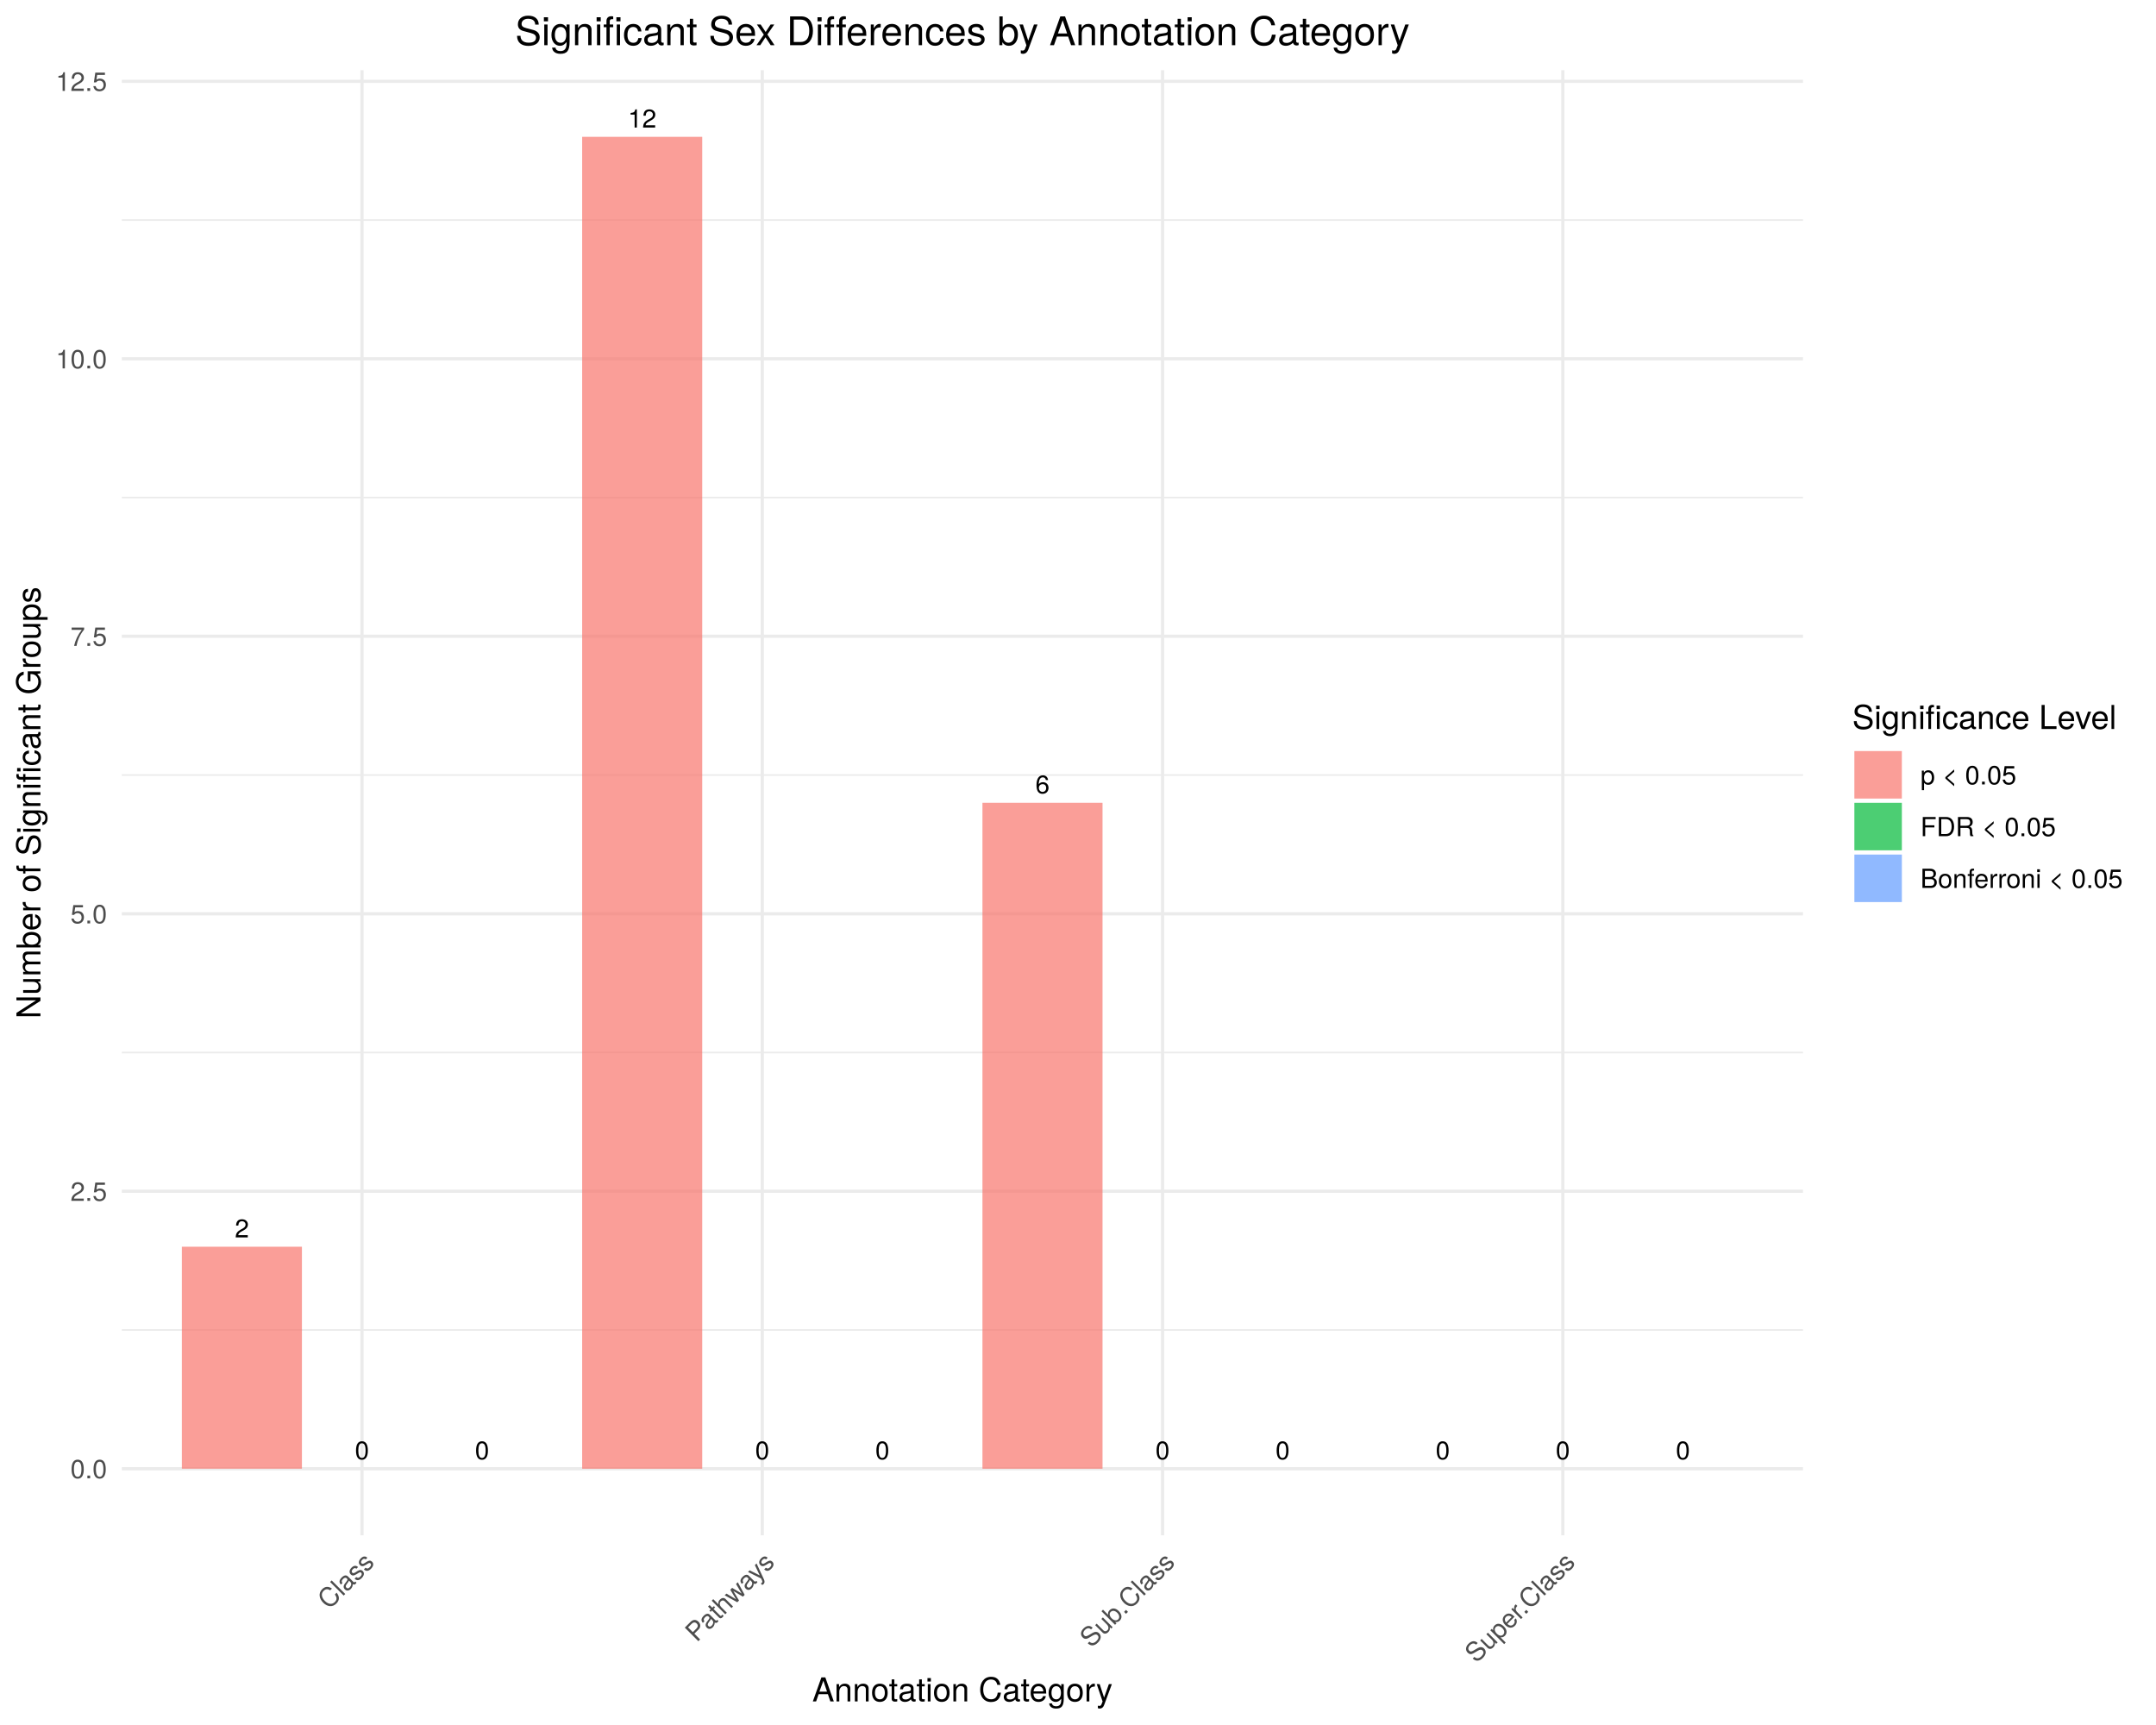
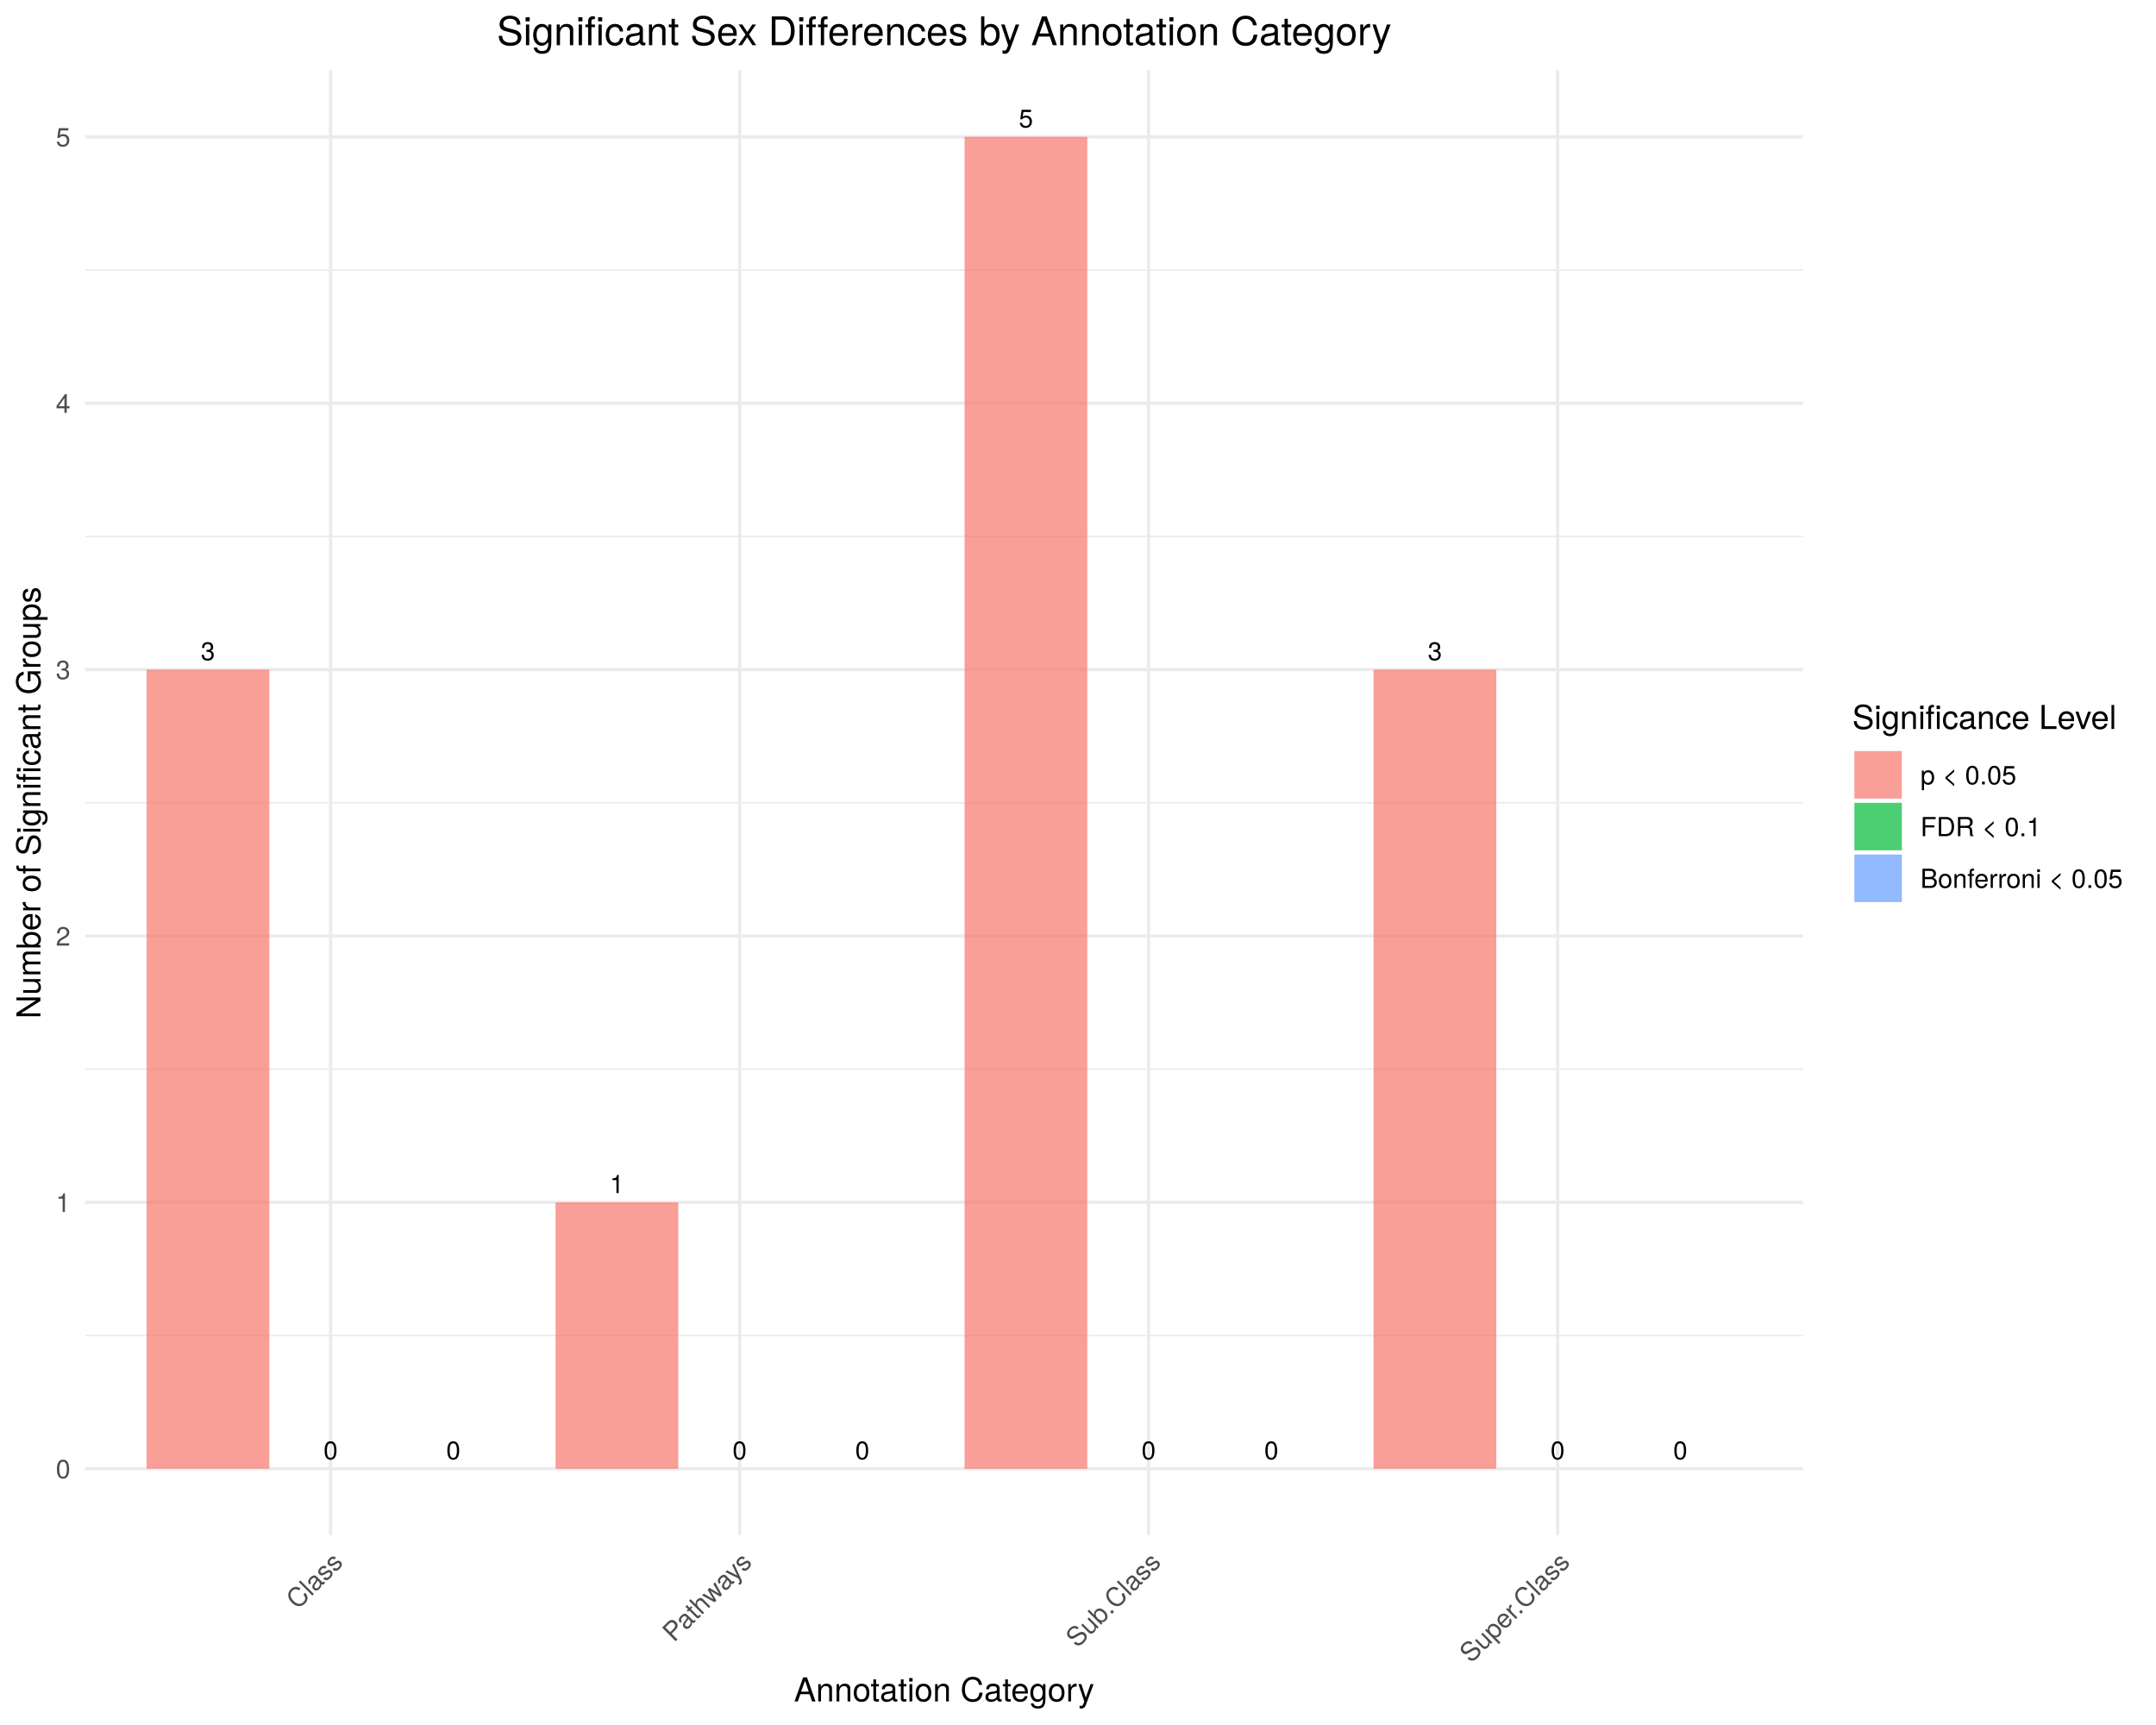
<svg xmlns="http://www.w3.org/2000/svg" class="svglite" width="720.00pt" height="576.00pt" viewBox="0 0 720.00 576.00">
  <defs>
    <style type="text/css">
    .svglite line, .svglite polyline, .svglite polygon, .svglite path, .svglite rect, .svglite circle {
      fill: none;
      stroke: #000000;
      stroke-linecap: round;
      stroke-linejoin: round;
      stroke-miterlimit: 10.00;
    }
    .svglite text {
      white-space: pre;
    }
  </style>
  </defs>
  <rect width="100%" height="100%" style="stroke: none; fill: none;" />
  <defs>
    <clipPath id="cpMC4wMHw3MjAuMDB8MC4wMHw1NzYuMDA=">
      <rect x="0.00" y="0.00" width="720.00" height="576.00" />
    </clipPath>
  </defs>
  <g clip-path="url(#cpMC4wMHw3MjAuMDB8MC4wMHw1NzYuMDA=)">
</g>
  <defs>
-     <clipPath id="cpNDAuNjh8NjAyLjEyfDIzLjQ1fDUxMi42Ng==">
-       <rect x="40.68" y="23.45" width="561.44" height="489.21" />
+     <clipPath id="cpMjguNDZ8NjAyLjEyfDIzLjQ1fDUxMi42Ng==">
+       <rect x="28.46" y="23.45" width="573.66" height="489.21" />
    </clipPath>
  </defs>
-   <g clip-path="url(#cpNDAuNjh8NjAyLjEyfDIzLjQ1fDUxMi42Ng==)">
-     <polyline points="40.68,444.10 602.12,444.10 " style="stroke-width: 0.53; stroke: #EBEBEB; stroke-linecap: butt;" />
-     <polyline points="40.68,351.45 602.12,351.45 " style="stroke-width: 0.53; stroke: #EBEBEB; stroke-linecap: butt;" />
-     <polyline points="40.68,258.79 602.12,258.79 " style="stroke-width: 0.53; stroke: #EBEBEB; stroke-linecap: butt;" />
-     <polyline points="40.68,166.14 602.12,166.14 " style="stroke-width: 0.53; stroke: #EBEBEB; stroke-linecap: butt;" />
-     <polyline points="40.68,73.48 602.12,73.48 " style="stroke-width: 0.53; stroke: #EBEBEB; stroke-linecap: butt;" />
-     <polyline points="40.68,490.43 602.12,490.43 " style="stroke-width: 1.07; stroke: #EBEBEB; stroke-linecap: butt;" />
-     <polyline points="40.68,397.77 602.12,397.77 " style="stroke-width: 1.07; stroke: #EBEBEB; stroke-linecap: butt;" />
-     <polyline points="40.68,305.12 602.12,305.12 " style="stroke-width: 1.07; stroke: #EBEBEB; stroke-linecap: butt;" />
-     <polyline points="40.68,212.46 602.12,212.46 " style="stroke-width: 1.07; stroke: #EBEBEB; stroke-linecap: butt;" />
-     <polyline points="40.68,119.81 602.12,119.81 " style="stroke-width: 1.07; stroke: #EBEBEB; stroke-linecap: butt;" />
-     <polyline points="40.68,27.16 602.12,27.16 " style="stroke-width: 1.07; stroke: #EBEBEB; stroke-linecap: butt;" />
-     <polyline points="120.89,512.66 120.89,23.45 " style="stroke-width: 1.07; stroke: #EBEBEB; stroke-linecap: butt;" />
-     <polyline points="254.56,512.66 254.56,23.45 " style="stroke-width: 1.07; stroke: #EBEBEB; stroke-linecap: butt;" />
-     <polyline points="388.24,512.66 388.24,23.45 " style="stroke-width: 1.07; stroke: #EBEBEB; stroke-linecap: butt;" />
-     <polyline points="521.91,512.66 521.91,23.45 " style="stroke-width: 1.07; stroke: #EBEBEB; stroke-linecap: butt;" />
-     <rect x="60.73" y="416.30" width="40.10" height="74.12" style="stroke-width: 1.07; stroke: none; stroke-linecap: butt; stroke-linejoin: miter; fill: #F8766D; fill-opacity: 0.70;" />
-     <rect x="100.84" y="490.43" width="40.10" height="0.00" style="stroke-width: 1.07; stroke: none; stroke-linecap: butt; stroke-linejoin: miter; fill: #00BA38; fill-opacity: 0.70;" />
-     <rect x="140.94" y="490.43" width="40.10" height="0.00" style="stroke-width: 1.07; stroke: none; stroke-linecap: butt; stroke-linejoin: miter; fill: #619CFF; fill-opacity: 0.70;" />
-     <rect x="194.41" y="45.69" width="40.10" height="444.74" style="stroke-width: 1.07; stroke: none; stroke-linecap: butt; stroke-linejoin: miter; fill: #F8766D; fill-opacity: 0.70;" />
-     <rect x="234.51" y="490.43" width="40.10" height="0.00" style="stroke-width: 1.07; stroke: none; stroke-linecap: butt; stroke-linejoin: miter; fill: #00BA38; fill-opacity: 0.70;" />
-     <rect x="274.62" y="490.43" width="40.10" height="0.00" style="stroke-width: 1.07; stroke: none; stroke-linecap: butt; stroke-linejoin: miter; fill: #619CFF; fill-opacity: 0.70;" />
-     <rect x="328.09" y="268.06" width="40.10" height="222.37" style="stroke-width: 1.07; stroke: none; stroke-linecap: butt; stroke-linejoin: miter; fill: #F8766D; fill-opacity: 0.70;" />
-     <rect x="368.19" y="490.43" width="40.10" height="0.00" style="stroke-width: 1.07; stroke: none; stroke-linecap: butt; stroke-linejoin: miter; fill: #00BA38; fill-opacity: 0.70;" />
-     <rect x="408.29" y="490.43" width="40.10" height="0.00" style="stroke-width: 1.07; stroke: none; stroke-linecap: butt; stroke-linejoin: miter; fill: #619CFF; fill-opacity: 0.70;" />
-     <rect x="461.76" y="490.43" width="40.10" height="0.00" style="stroke-width: 1.07; stroke: none; stroke-linecap: butt; stroke-linejoin: miter; fill: #F8766D; fill-opacity: 0.70;" />
-     <rect x="501.86" y="490.43" width="40.10" height="0.00" style="stroke-width: 1.07; stroke: none; stroke-linecap: butt; stroke-linejoin: miter; fill: #00BA38; fill-opacity: 0.70;" />
-     <rect x="541.97" y="490.43" width="40.10" height="0.00" style="stroke-width: 1.07; stroke: none; stroke-linecap: butt; stroke-linejoin: miter; fill: #619CFF; fill-opacity: 0.70;" />
-     <text x="80.79" y="413.19" text-anchor="middle" style="font-size: 8.54px; font-weight: 0; font-family: &quot;TeX Gyre Heros&quot;;" textLength="4.74px" lengthAdjust="spacingAndGlyphs">2</text>
-     <text x="120.89" y="487.32" text-anchor="middle" style="font-size: 8.54px; font-weight: 0; font-family: &quot;TeX Gyre Heros&quot;;" textLength="4.74px" lengthAdjust="spacingAndGlyphs">0</text>
-     <text x="160.99" y="487.32" text-anchor="middle" style="font-size: 8.54px; font-weight: 0; font-family: &quot;TeX Gyre Heros&quot;;" textLength="4.74px" lengthAdjust="spacingAndGlyphs">0</text>
-     <text x="214.46" y="42.58" text-anchor="middle" style="font-size: 8.54px; font-weight: 0; font-family: &quot;TeX Gyre Heros&quot;;" textLength="9.49px" lengthAdjust="spacingAndGlyphs">12</text>
-     <text x="254.56" y="487.32" text-anchor="middle" style="font-size: 8.54px; font-weight: 0; font-family: &quot;TeX Gyre Heros&quot;;" textLength="4.74px" lengthAdjust="spacingAndGlyphs">0</text>
-     <text x="294.67" y="487.32" text-anchor="middle" style="font-size: 8.54px; font-weight: 0; font-family: &quot;TeX Gyre Heros&quot;;" textLength="4.74px" lengthAdjust="spacingAndGlyphs">0</text>
-     <text x="348.14" y="264.95" text-anchor="middle" style="font-size: 8.54px; font-weight: 0; font-family: &quot;TeX Gyre Heros&quot;;" textLength="4.74px" lengthAdjust="spacingAndGlyphs">6</text>
-     <text x="388.24" y="487.32" text-anchor="middle" style="font-size: 8.54px; font-weight: 0; font-family: &quot;TeX Gyre Heros&quot;;" textLength="4.74px" lengthAdjust="spacingAndGlyphs">0</text>
-     <text x="428.34" y="487.32" text-anchor="middle" style="font-size: 8.54px; font-weight: 0; font-family: &quot;TeX Gyre Heros&quot;;" textLength="4.74px" lengthAdjust="spacingAndGlyphs">0</text>
-     <text x="481.81" y="487.32" text-anchor="middle" style="font-size: 8.54px; font-weight: 0; font-family: &quot;TeX Gyre Heros&quot;;" textLength="4.74px" lengthAdjust="spacingAndGlyphs">0</text>
-     <text x="521.91" y="487.32" text-anchor="middle" style="font-size: 8.54px; font-weight: 0; font-family: &quot;TeX Gyre Heros&quot;;" textLength="4.74px" lengthAdjust="spacingAndGlyphs">0</text>
-     <text x="562.02" y="487.32" text-anchor="middle" style="font-size: 8.54px; font-weight: 0; font-family: &quot;TeX Gyre Heros&quot;;" textLength="4.74px" lengthAdjust="spacingAndGlyphs">0</text>
+   <g clip-path="url(#cpMjguNDZ8NjAyLjEyfDIzLjQ1fDUxMi42Ng==)">
+     <polyline points="28.46,445.95 602.12,445.95 " style="stroke-width: 0.53; stroke: #EBEBEB; stroke-linecap: butt;" />
+     <polyline points="28.46,357.01 602.12,357.01 " style="stroke-width: 0.53; stroke: #EBEBEB; stroke-linecap: butt;" />
+     <polyline points="28.46,268.06 602.12,268.06 " style="stroke-width: 0.53; stroke: #EBEBEB; stroke-linecap: butt;" />
+     <polyline points="28.46,179.11 602.12,179.11 " style="stroke-width: 0.53; stroke: #EBEBEB; stroke-linecap: butt;" />
+     <polyline points="28.46,90.16 602.12,90.16 " style="stroke-width: 0.53; stroke: #EBEBEB; stroke-linecap: butt;" />
+     <polyline points="28.46,490.43 602.12,490.43 " style="stroke-width: 1.07; stroke: #EBEBEB; stroke-linecap: butt;" />
+     <polyline points="28.46,401.48 602.12,401.48 " style="stroke-width: 1.07; stroke: #EBEBEB; stroke-linecap: butt;" />
+     <polyline points="28.46,312.53 602.12,312.53 " style="stroke-width: 1.07; stroke: #EBEBEB; stroke-linecap: butt;" />
+     <polyline points="28.46,223.58 602.12,223.58 " style="stroke-width: 1.07; stroke: #EBEBEB; stroke-linecap: butt;" />
+     <polyline points="28.46,134.64 602.12,134.64 " style="stroke-width: 1.07; stroke: #EBEBEB; stroke-linecap: butt;" />
+     <polyline points="28.46,45.69 602.12,45.69 " style="stroke-width: 1.07; stroke: #EBEBEB; stroke-linecap: butt;" />
+     <polyline points="110.41,512.66 110.41,23.45 " style="stroke-width: 1.07; stroke: #EBEBEB; stroke-linecap: butt;" />
+     <polyline points="247.00,512.66 247.00,23.45 " style="stroke-width: 1.07; stroke: #EBEBEB; stroke-linecap: butt;" />
+     <polyline points="383.58,512.66 383.58,23.45 " style="stroke-width: 1.07; stroke: #EBEBEB; stroke-linecap: butt;" />
+     <polyline points="520.17,512.66 520.17,23.45 " style="stroke-width: 1.07; stroke: #EBEBEB; stroke-linecap: butt;" />
+     <rect x="48.95" y="223.58" width="40.98" height="266.84" style="stroke-width: 1.07; stroke: none; stroke-linecap: butt; stroke-linejoin: miter; fill: #F8766D; fill-opacity: 0.70;" />
+     <rect x="89.92" y="490.43" width="40.98" height="0.00" style="stroke-width: 1.07; stroke: none; stroke-linecap: butt; stroke-linejoin: miter; fill: #00BA38; fill-opacity: 0.70;" />
+     <rect x="130.90" y="490.43" width="40.98" height="0.00" style="stroke-width: 1.07; stroke: none; stroke-linecap: butt; stroke-linejoin: miter; fill: #619CFF; fill-opacity: 0.70;" />
+     <rect x="185.53" y="401.48" width="40.98" height="88.95" style="stroke-width: 1.07; stroke: none; stroke-linecap: butt; stroke-linejoin: miter; fill: #F8766D; fill-opacity: 0.70;" />
+     <rect x="226.51" y="490.43" width="40.98" height="0.00" style="stroke-width: 1.07; stroke: none; stroke-linecap: butt; stroke-linejoin: miter; fill: #00BA38; fill-opacity: 0.70;" />
+     <rect x="267.48" y="490.43" width="40.98" height="0.00" style="stroke-width: 1.07; stroke: none; stroke-linecap: butt; stroke-linejoin: miter; fill: #619CFF; fill-opacity: 0.70;" />
+     <rect x="322.12" y="45.69" width="40.98" height="444.74" style="stroke-width: 1.07; stroke: none; stroke-linecap: butt; stroke-linejoin: miter; fill: #F8766D; fill-opacity: 0.70;" />
+     <rect x="363.09" y="490.43" width="40.98" height="0.00" style="stroke-width: 1.07; stroke: none; stroke-linecap: butt; stroke-linejoin: miter; fill: #00BA38; fill-opacity: 0.70;" />
+     <rect x="404.07" y="490.43" width="40.98" height="0.00" style="stroke-width: 1.07; stroke: none; stroke-linecap: butt; stroke-linejoin: miter; fill: #619CFF; fill-opacity: 0.70;" />
+     <rect x="458.70" y="223.58" width="40.98" height="266.84" style="stroke-width: 1.07; stroke: none; stroke-linecap: butt; stroke-linejoin: miter; fill: #F8766D; fill-opacity: 0.70;" />
+     <rect x="499.68" y="490.43" width="40.98" height="0.00" style="stroke-width: 1.07; stroke: none; stroke-linecap: butt; stroke-linejoin: miter; fill: #00BA38; fill-opacity: 0.70;" />
+     <rect x="540.66" y="490.43" width="40.98" height="0.00" style="stroke-width: 1.07; stroke: none; stroke-linecap: butt; stroke-linejoin: miter; fill: #619CFF; fill-opacity: 0.70;" />
+     <text x="69.43" y="220.47" text-anchor="middle" style="font-size: 8.54px; font-weight: 0; font-family: &quot;TeX Gyre Heros&quot;;" textLength="4.74px" lengthAdjust="spacingAndGlyphs">3</text>
+     <text x="110.41" y="487.32" text-anchor="middle" style="font-size: 8.54px; font-weight: 0; font-family: &quot;TeX Gyre Heros&quot;;" textLength="4.74px" lengthAdjust="spacingAndGlyphs">0</text>
+     <text x="151.39" y="487.32" text-anchor="middle" style="font-size: 8.54px; font-weight: 0; font-family: &quot;TeX Gyre Heros&quot;;" textLength="4.74px" lengthAdjust="spacingAndGlyphs">0</text>
+     <text x="206.02" y="398.37" text-anchor="middle" style="font-size: 8.54px; font-weight: 0; font-family: &quot;TeX Gyre Heros&quot;;" textLength="4.74px" lengthAdjust="spacingAndGlyphs">1</text>
+     <text x="247.00" y="487.32" text-anchor="middle" style="font-size: 8.54px; font-weight: 0; font-family: &quot;TeX Gyre Heros&quot;;" textLength="4.74px" lengthAdjust="spacingAndGlyphs">0</text>
+     <text x="287.97" y="487.32" text-anchor="middle" style="font-size: 8.54px; font-weight: 0; font-family: &quot;TeX Gyre Heros&quot;;" textLength="4.74px" lengthAdjust="spacingAndGlyphs">0</text>
+     <text x="342.61" y="42.58" text-anchor="middle" style="font-size: 8.54px; font-weight: 0; font-family: &quot;TeX Gyre Heros&quot;;" textLength="4.74px" lengthAdjust="spacingAndGlyphs">5</text>
+     <text x="383.58" y="487.32" text-anchor="middle" style="font-size: 8.54px; font-weight: 0; font-family: &quot;TeX Gyre Heros&quot;;" textLength="4.74px" lengthAdjust="spacingAndGlyphs">0</text>
+     <text x="424.56" y="487.32" text-anchor="middle" style="font-size: 8.54px; font-weight: 0; font-family: &quot;TeX Gyre Heros&quot;;" textLength="4.74px" lengthAdjust="spacingAndGlyphs">0</text>
+     <text x="479.19" y="220.47" text-anchor="middle" style="font-size: 8.54px; font-weight: 0; font-family: &quot;TeX Gyre Heros&quot;;" textLength="4.74px" lengthAdjust="spacingAndGlyphs">3</text>
+     <text x="520.17" y="487.32" text-anchor="middle" style="font-size: 8.54px; font-weight: 0; font-family: &quot;TeX Gyre Heros&quot;;" textLength="4.74px" lengthAdjust="spacingAndGlyphs">0</text>
+     <text x="561.14" y="487.32" text-anchor="middle" style="font-size: 8.54px; font-weight: 0; font-family: &quot;TeX Gyre Heros&quot;;" textLength="4.74px" lengthAdjust="spacingAndGlyphs">0</text>
  </g>
  <g clip-path="url(#cpMC4wMHw3MjAuMDB8MC4wMHw1NzYuMDA=)">
-     <text x="35.75" y="493.63" text-anchor="end" style="font-size: 8.80px; font-weight: 0;fill: #4D4D4D; font-family: &quot;TeX Gyre Heros&quot;;" textLength="12.23px" lengthAdjust="spacingAndGlyphs">0.0</text>
-     <text x="35.75" y="400.98" text-anchor="end" style="font-size: 8.80px; font-weight: 0;fill: #4D4D4D; font-family: &quot;TeX Gyre Heros&quot;;" textLength="12.23px" lengthAdjust="spacingAndGlyphs">2.5</text>
-     <text x="35.75" y="308.33" text-anchor="end" style="font-size: 8.80px; font-weight: 0;fill: #4D4D4D; font-family: &quot;TeX Gyre Heros&quot;;" textLength="12.23px" lengthAdjust="spacingAndGlyphs">5.0</text>
-     <text x="35.75" y="215.67" text-anchor="end" style="font-size: 8.80px; font-weight: 0;fill: #4D4D4D; font-family: &quot;TeX Gyre Heros&quot;;" textLength="12.23px" lengthAdjust="spacingAndGlyphs">7.5</text>
-     <text x="35.75" y="123.02" text-anchor="end" style="font-size: 8.80px; font-weight: 0;fill: #4D4D4D; font-family: &quot;TeX Gyre Heros&quot;;" textLength="17.11px" lengthAdjust="spacingAndGlyphs">10.0</text>
-     <text x="35.75" y="30.36" text-anchor="end" style="font-size: 8.80px; font-weight: 0;fill: #4D4D4D; font-family: &quot;TeX Gyre Heros&quot;;" textLength="17.11px" lengthAdjust="spacingAndGlyphs">12.5</text>
-     <text transform="translate(125.42,522.13) rotate(-45)" text-anchor="end" style="font-size: 8.80px; font-weight: 0;fill: #4D4D4D; font-family: &quot;TeX Gyre Heros&quot;;" textLength="21.99px" lengthAdjust="spacingAndGlyphs">Class</text>
-     <text transform="translate(259.10,522.13) rotate(-45)" text-anchor="end" style="font-size: 8.80px; font-weight: 0;fill: #4D4D4D; font-family: &quot;TeX Gyre Heros&quot;;" textLength="38.13px" lengthAdjust="spacingAndGlyphs">Pathways</text>
-     <text transform="translate(392.78,522.13) rotate(-45)" text-anchor="end" style="font-size: 8.80px; font-weight: 0;fill: #4D4D4D; font-family: &quot;TeX Gyre Heros&quot;;" textLength="40.08px" lengthAdjust="spacingAndGlyphs">Sub.Class</text>
-     <text transform="translate(526.45,522.13) rotate(-45)" text-anchor="end" style="font-size: 8.80px; font-weight: 0;fill: #4D4D4D; font-family: &quot;TeX Gyre Heros&quot;;" textLength="47.90px" lengthAdjust="spacingAndGlyphs">Super.Class</text>
-     <text x="321.40" y="568.12" text-anchor="middle" style="font-size: 11.00px; font-weight: 0; font-family: &quot;TeX Gyre Heros&quot;;" textLength="100.25px" lengthAdjust="spacingAndGlyphs">Annotation Category</text>
+     <text x="23.53" y="493.63" text-anchor="end" style="font-size: 8.80px; font-weight: 0;fill: #4D4D4D; font-family: &quot;TeX Gyre Heros&quot;;" textLength="4.89px" lengthAdjust="spacingAndGlyphs">0</text>
+     <text x="23.53" y="404.69" text-anchor="end" style="font-size: 8.80px; font-weight: 0;fill: #4D4D4D; font-family: &quot;TeX Gyre Heros&quot;;" textLength="4.89px" lengthAdjust="spacingAndGlyphs">1</text>
+     <text x="23.53" y="315.74" text-anchor="end" style="font-size: 8.80px; font-weight: 0;fill: #4D4D4D; font-family: &quot;TeX Gyre Heros&quot;;" textLength="4.89px" lengthAdjust="spacingAndGlyphs">2</text>
+     <text x="23.53" y="226.79" text-anchor="end" style="font-size: 8.80px; font-weight: 0;fill: #4D4D4D; font-family: &quot;TeX Gyre Heros&quot;;" textLength="4.89px" lengthAdjust="spacingAndGlyphs">3</text>
+     <text x="23.53" y="137.84" text-anchor="end" style="font-size: 8.80px; font-weight: 0;fill: #4D4D4D; font-family: &quot;TeX Gyre Heros&quot;;" textLength="4.89px" lengthAdjust="spacingAndGlyphs">4</text>
+     <text x="23.53" y="48.90" text-anchor="end" style="font-size: 8.80px; font-weight: 0;fill: #4D4D4D; font-family: &quot;TeX Gyre Heros&quot;;" textLength="4.89px" lengthAdjust="spacingAndGlyphs">5</text>
+     <text transform="translate(114.95,522.13) rotate(-45)" text-anchor="end" style="font-size: 8.80px; font-weight: 0;fill: #4D4D4D; font-family: &quot;TeX Gyre Heros&quot;;" textLength="21.99px" lengthAdjust="spacingAndGlyphs">Class</text>
+     <text transform="translate(251.53,522.13) rotate(-45)" text-anchor="end" style="font-size: 8.80px; font-weight: 0;fill: #4D4D4D; font-family: &quot;TeX Gyre Heros&quot;;" textLength="38.13px" lengthAdjust="spacingAndGlyphs">Pathways</text>
+     <text transform="translate(388.12,522.13) rotate(-45)" text-anchor="end" style="font-size: 8.80px; font-weight: 0;fill: #4D4D4D; font-family: &quot;TeX Gyre Heros&quot;;" textLength="40.08px" lengthAdjust="spacingAndGlyphs">Sub.Class</text>
+     <text transform="translate(524.70,522.13) rotate(-45)" text-anchor="end" style="font-size: 8.80px; font-weight: 0;fill: #4D4D4D; font-family: &quot;TeX Gyre Heros&quot;;" textLength="47.90px" lengthAdjust="spacingAndGlyphs">Super.Class</text>
+     <text x="315.29" y="568.12" text-anchor="middle" style="font-size: 11.00px; font-weight: 0; font-family: &quot;TeX Gyre Heros&quot;;" textLength="100.25px" lengthAdjust="spacingAndGlyphs">Annotation Category</text>
    <text transform="translate(13.50,268.06) rotate(-90)" text-anchor="middle" style="font-size: 11.00px; font-weight: 0; font-family: &quot;TeX Gyre Heros&quot;;" textLength="144.26px" lengthAdjust="spacingAndGlyphs">Number of Significant Groups</text>
    <text x="618.56" y="243.41" style="font-size: 11.00px; font-weight: 0; font-family: &quot;TeX Gyre Heros&quot;;" textLength="88.62px" lengthAdjust="spacingAndGlyphs">Significance Level</text>
    <rect x="619.27" y="250.79" width="15.86" height="15.86" style="stroke-width: 1.07; stroke: none; stroke-linecap: butt; stroke-linejoin: miter; fill: #F8766D; fill-opacity: 0.70;" />
    <rect x="619.27" y="268.07" width="15.86" height="15.86" style="stroke-width: 1.07; stroke: none; stroke-linecap: butt; stroke-linejoin: miter; fill: #00BA38; fill-opacity: 0.70;" />
    <rect x="619.27" y="285.35" width="15.86" height="15.86" style="stroke-width: 1.07; stroke: none; stroke-linecap: butt; stroke-linejoin: miter; fill: #619CFF; fill-opacity: 0.70;" />
    <text x="641.32" y="261.93" style="font-size: 8.80px; font-weight: 0; font-family: &quot;TeX Gyre Heros&quot;;" textLength="32.04px" lengthAdjust="spacingAndGlyphs">p &lt; 0.05</text>
-     <text x="641.32" y="279.21" style="font-size: 8.80px; font-weight: 0; font-family: &quot;TeX Gyre Heros&quot;;" textLength="45.23px" lengthAdjust="spacingAndGlyphs">FDR &lt; 0.05</text>
+     <text x="641.32" y="279.21" style="font-size: 8.80px; font-weight: 0; font-family: &quot;TeX Gyre Heros&quot;;" textLength="40.34px" lengthAdjust="spacingAndGlyphs">FDR &lt; 0.1</text>
    <text x="641.32" y="296.49" style="font-size: 8.80px; font-weight: 0; font-family: &quot;TeX Gyre Heros&quot;;" textLength="67.72px" lengthAdjust="spacingAndGlyphs">Bonferroni &lt; 0.05</text>
-     <text x="321.40" y="15.09" text-anchor="middle" style="font-size: 13.20px; font-weight: 0; font-family: &quot;TeX Gyre Heros&quot;;" textLength="299.01px" lengthAdjust="spacingAndGlyphs">Significant Sex Differences by Annotation Category</text>
+     <text x="315.29" y="15.09" text-anchor="middle" style="font-size: 13.20px; font-weight: 0; font-family: &quot;TeX Gyre Heros&quot;;" textLength="299.01px" lengthAdjust="spacingAndGlyphs">Significant Sex Differences by Annotation Category</text>
  </g>
</svg>
